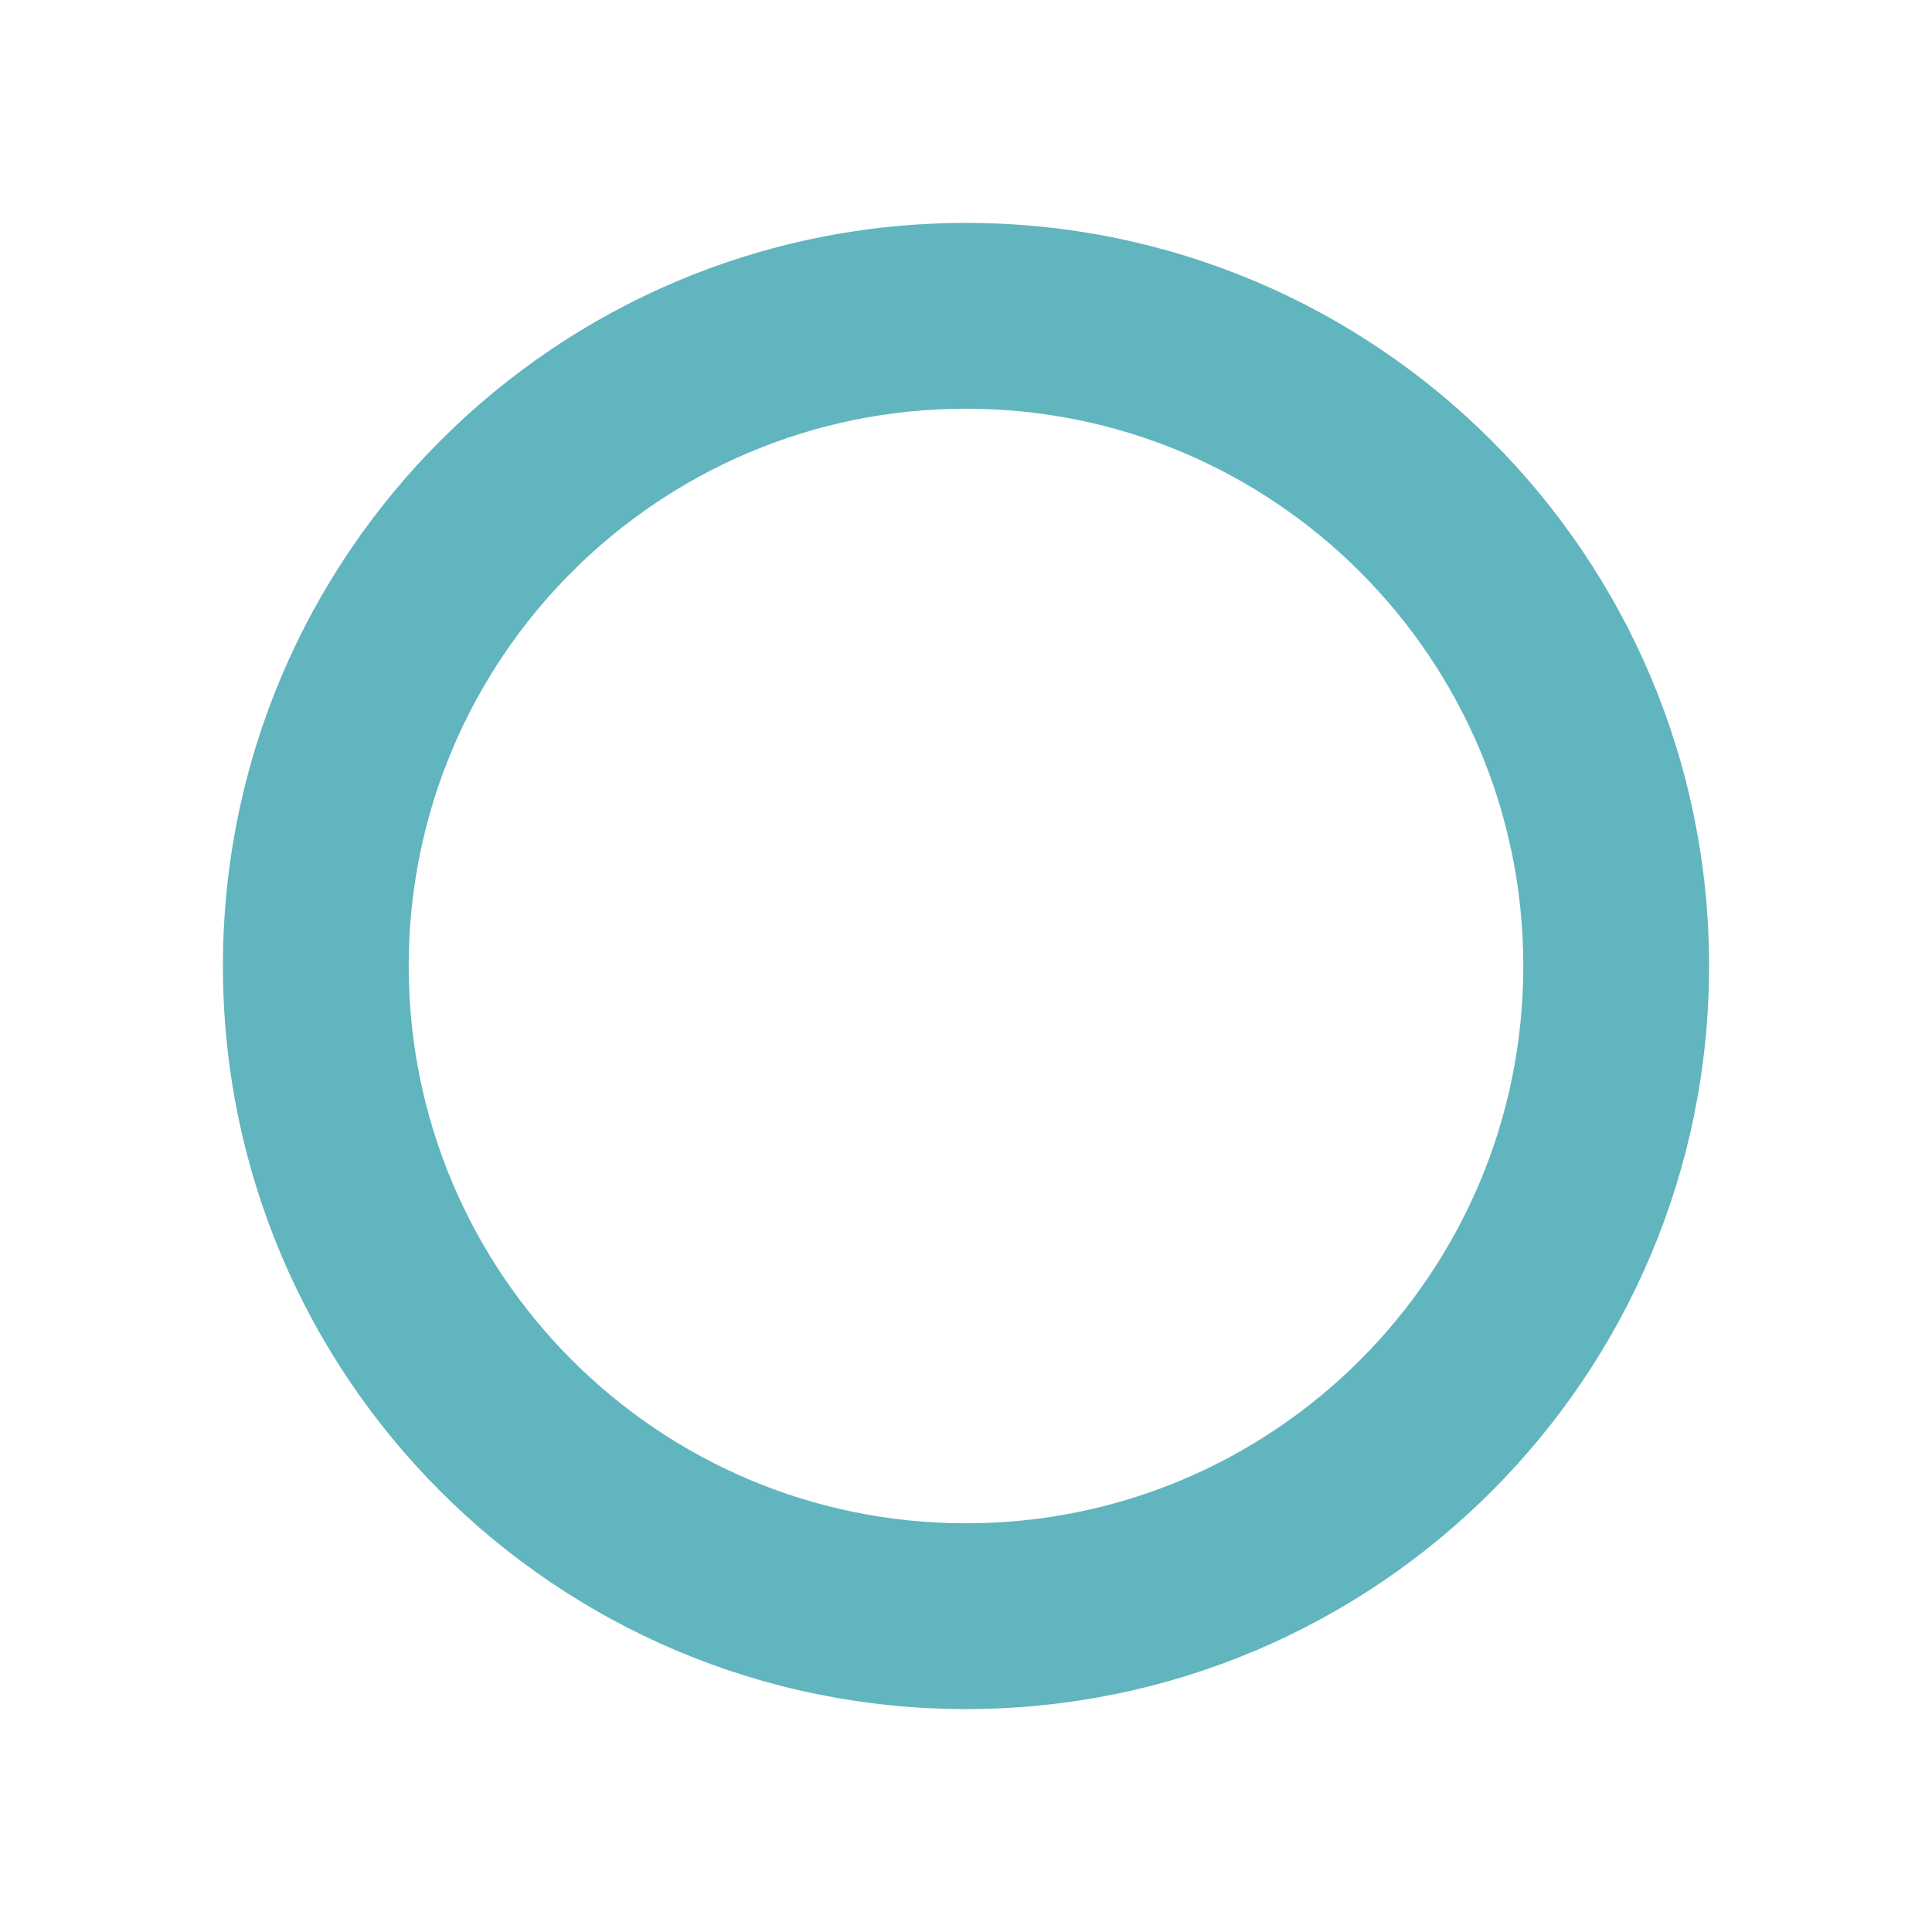
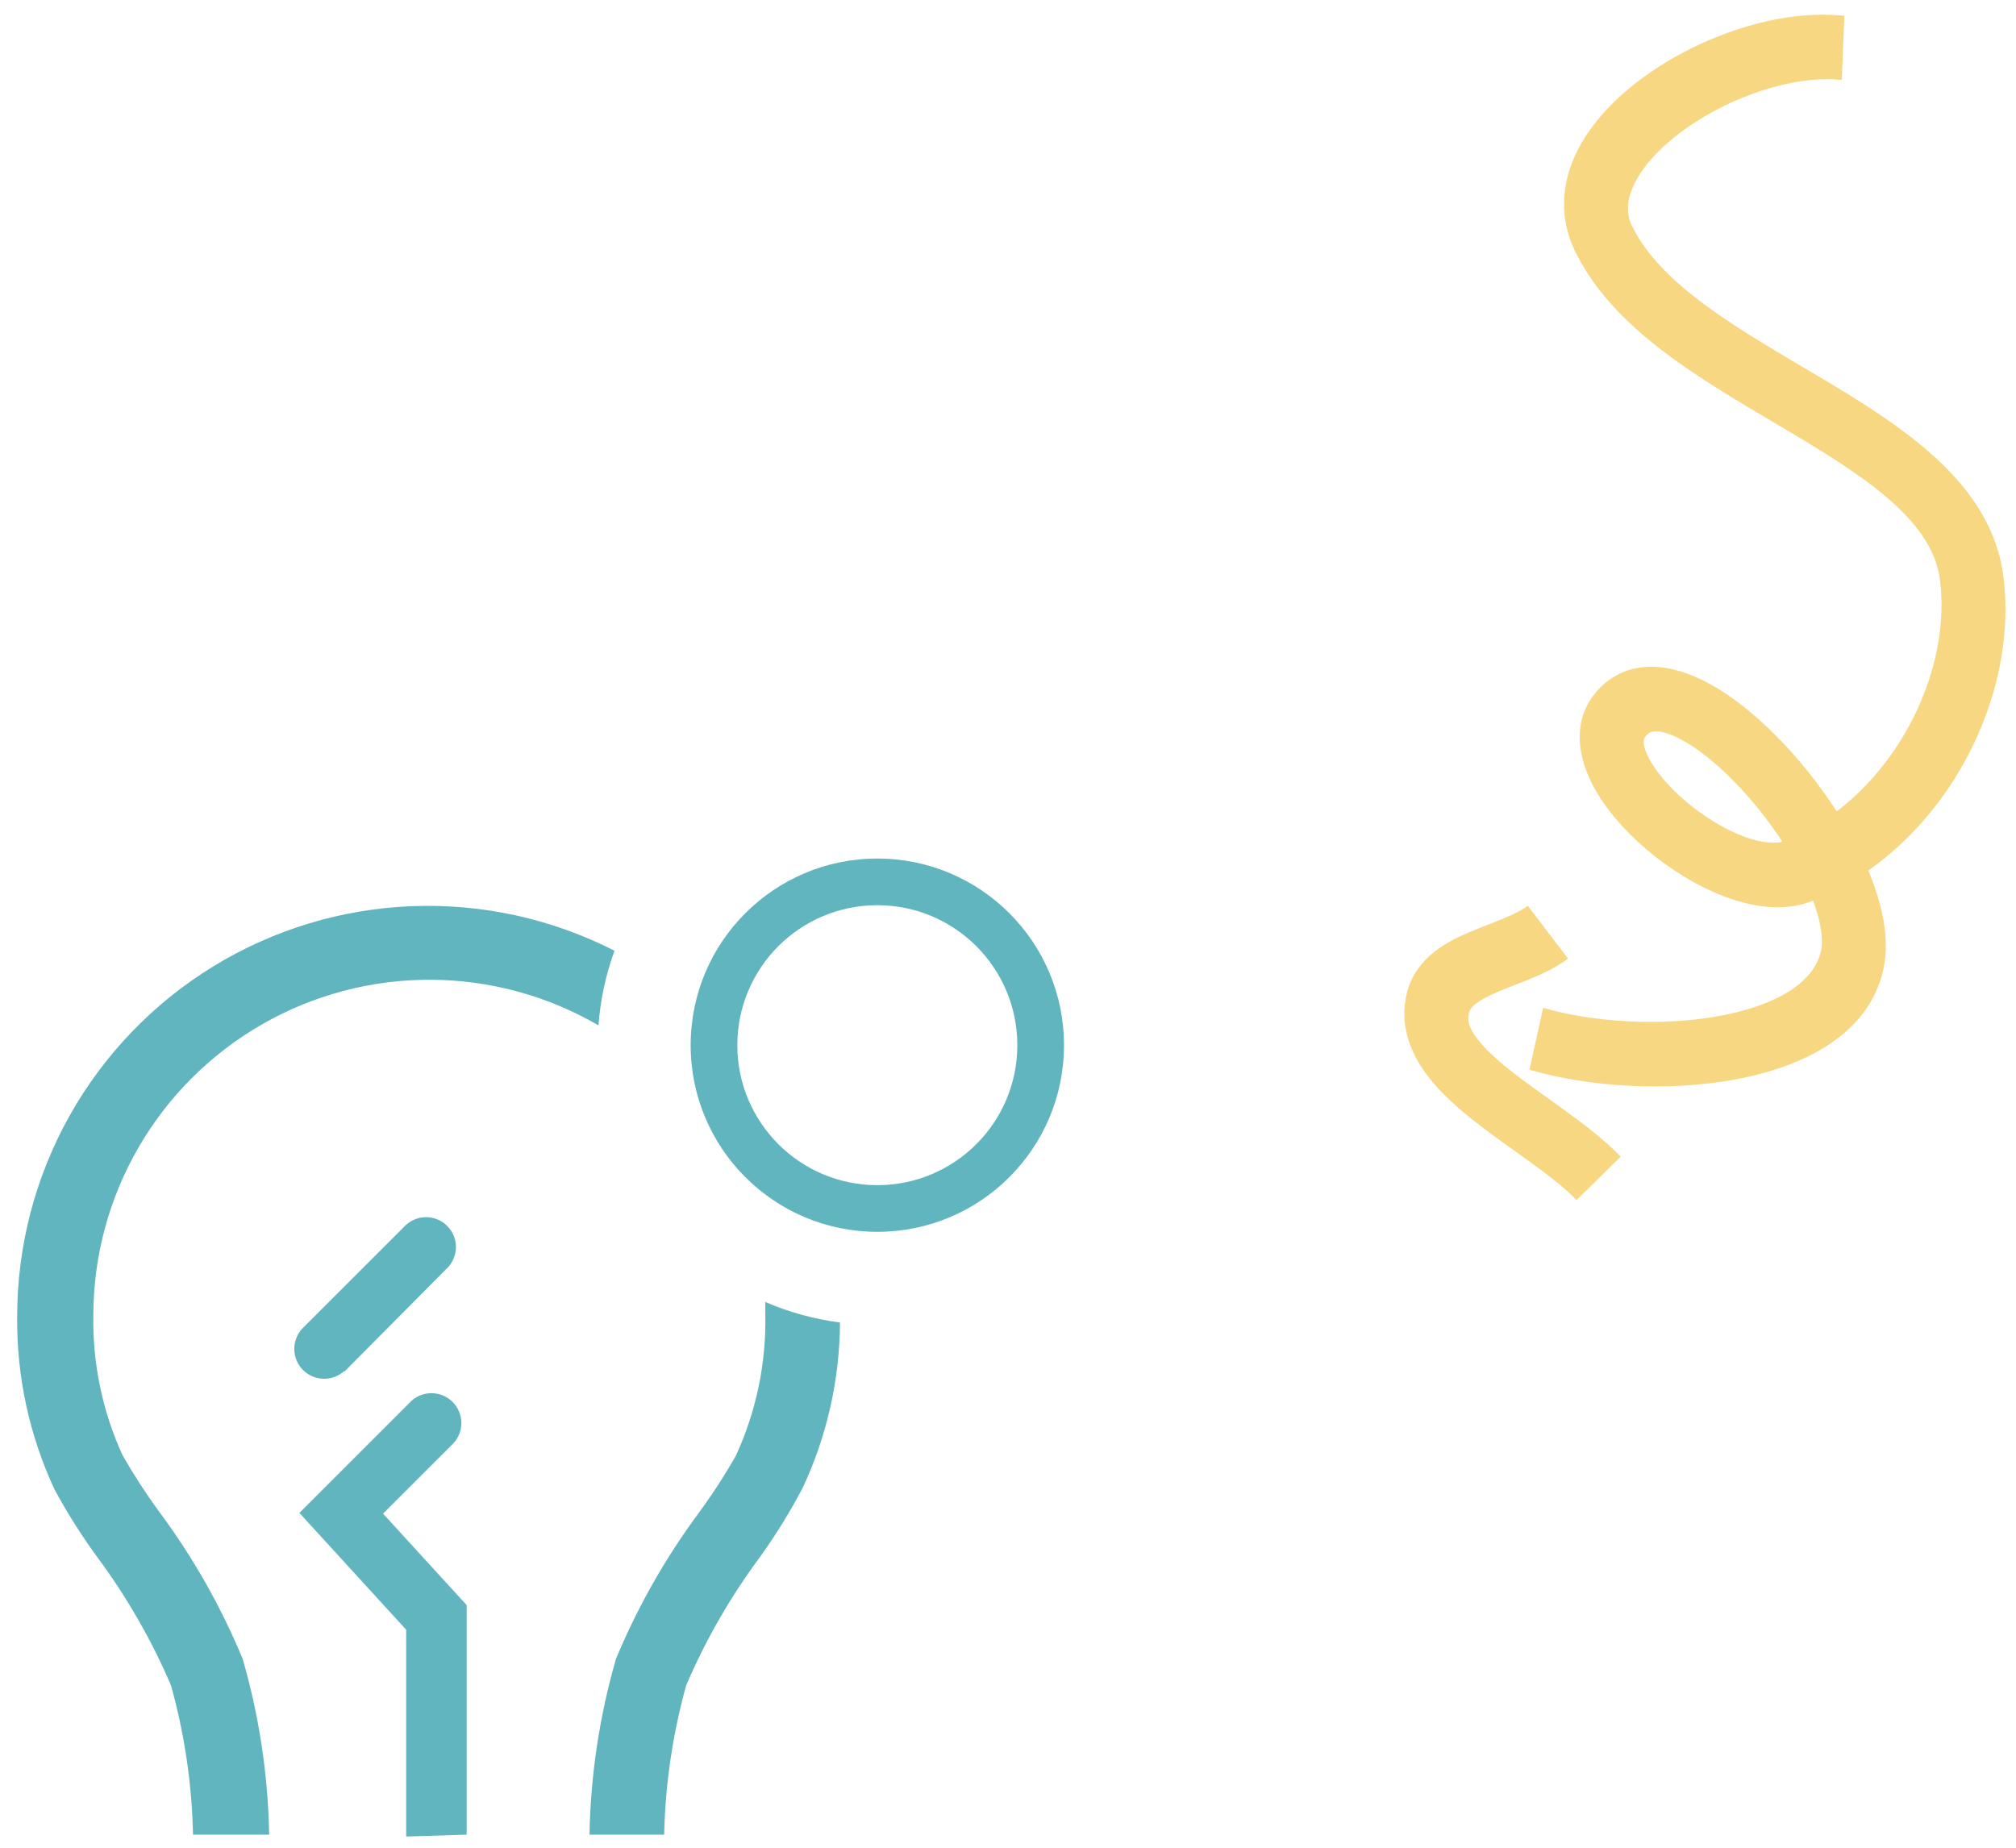
- <svg xmlns="http://www.w3.org/2000/svg" viewBox="740 3143 52 52" width="52" height="52">
+ <svg xmlns="http://www.w3.org/2000/svg" viewBox="672 3057 216 198" width="216" height="198">
  <defs>
    <clipPath id="clip-39">
      <path clip-rule="nonzero" d="M 746 3149 L 786 3149 L 786 3189 L 746 3189 Z M 746 3149 " />
    </clipPath>
    <clipPath id="clip-40">
      <path clip-rule="nonzero" d="M 766 3189 C 777.047 3189 786 3180.047 786 3169 C 786 3157.953 777.047 3149 766 3149 C 754.953 3149 746 3157.953 746 3169 C 746 3180.047 754.953 3189 766 3189 Z M 766 3189 " />
    </clipPath>
  </defs>
+   <path fill-rule="nonzero" fill="rgb(37.646%, 70.981%, 74.902%)" fill-opacity="1" d="M 722 3253.598 L 722 3229 L 713.039 3219.199 L 720.602 3211.641 C 721.152 3211.031 721.449 3210.234 721.43 3209.41 C 721.406 3208.59 721.074 3207.809 720.492 3207.227 C 719.91 3206.648 719.129 3206.312 718.309 3206.293 C 717.484 3206.27 716.688 3206.566 716.078 3207.121 L 704.078 3219.121 L 715.52 3231.641 L 715.52 3253.801 Z M 722 3253.598 " />
+   <path fill-rule="nonzero" fill="rgb(37.646%, 70.981%, 74.902%)" fill-opacity="1" d="M 708.879 3204 L 719.801 3193 C 720.121 3192.707 720.379 3192.355 720.559 3191.961 C 720.742 3191.566 720.84 3191.141 720.852 3190.707 C 720.859 3190.273 720.785 3189.844 720.621 3189.441 C 720.461 3189.039 720.219 3188.672 719.914 3188.367 C 719.609 3188.059 719.242 3187.816 718.84 3187.656 C 718.438 3187.496 718.004 3187.418 717.574 3187.43 C 717.141 3187.441 716.711 3187.539 716.32 3187.719 C 715.926 3187.898 715.57 3188.16 715.281 3188.48 L 704.359 3199.398 C 703.809 3200.008 703.512 3200.805 703.531 3201.629 C 703.551 3202.449 703.887 3203.23 704.469 3203.812 C 705.051 3204.391 705.832 3204.727 706.652 3204.746 C 707.473 3204.766 708.27 3204.473 708.879 3203.918 Z M 708.879 3204 " />
+   <path fill-rule="nonzero" fill="rgb(37.646%, 70.981%, 74.902%)" fill-opacity="1" d="M 754 3196.52 L 754 3197.918 C 754.094 3203.121 753.016 3208.273 750.84 3213 C 749.625 3215.129 748.289 3217.184 746.84 3219.16 C 743.273 3223.98 740.305 3229.219 738 3234.758 C 736.23 3240.887 735.277 3247.223 735.16 3253.598 L 743.16 3253.598 C 743.277 3248.188 744.07 3242.812 745.52 3237.598 C 747.629 3232.672 750.316 3228.016 753.52 3223.719 C 755.176 3221.395 756.672 3218.965 758 3216.441 C 760.598 3210.891 761.961 3204.848 762 3198.719 C 759.246 3198.359 756.551 3197.621 754 3196.52 Z M 754 3196.52 " />
+   <path fill-rule="nonzero" fill="rgb(37.646%, 70.981%, 74.902%)" fill-opacity="1" d="M 700.84 3253.602 C 700.723 3247.223 699.77 3240.887 698 3234.762 C 695.691 3229.191 692.707 3223.926 689.121 3219.082 C 687.672 3217.105 686.336 3215.047 685.121 3212.922 C 682.973 3208.215 681.906 3203.09 682 3197.922 C 682.012 3191.594 683.691 3185.383 686.867 3179.914 C 690.043 3174.441 694.602 3169.906 700.09 3166.758 C 705.578 3163.613 711.797 3161.965 718.121 3161.988 C 724.445 3162.008 730.656 3163.695 736.121 3166.879 C 736.324 3164.148 736.902 3161.457 737.84 3158.879 C 731.133 3155.457 723.656 3153.812 716.133 3154.105 C 708.605 3154.398 701.281 3156.617 694.859 3160.551 C 688.438 3164.484 683.133 3170 679.449 3176.57 C 675.77 3183.145 673.84 3190.547 673.84 3198.082 C 673.773 3204.477 675.141 3210.805 677.84 3216.602 C 679.176 3219.07 680.672 3221.449 682.32 3223.719 C 685.523 3228.016 688.211 3232.676 690.32 3237.602 C 691.773 3242.812 692.566 3248.188 692.68 3253.602 Z M 700.84 3253.602 " />
  <g clip-path="url(#clip-39)">
    <g clip-path="url(#clip-40)">
      <path fill-rule="nonzero" fill="rgb(37.646%, 70.981%, 74.902%)" fill-opacity="1" d="M 786 3169 L 781 3169 C 781 3177.285 774.285 3184 766 3184 L 766 3194 C 779.809 3194 791 3182.809 791 3169 Z M 766 3189 L 766 3184 C 757.715 3184 751 3177.285 751 3169 L 741 3169 C 741 3182.809 752.191 3194 766 3194 Z M 746 3169 L 751 3169 C 751 3160.715 757.715 3154 766 3154 L 766 3144 C 752.191 3144 741 3155.191 741 3169 Z M 766 3149 L 766 3154 C 774.285 3154 781 3160.715 781 3169 L 791 3169 C 791 3155.191 779.809 3144 766 3144 Z M 766 3149 " />
    </g>
  </g>
+   <path fill-rule="nonzero" fill="rgb(96.863%, 84.314%, 50.589%)" fill-opacity="1" d="M 870.453 3159.867 L 867.105 3158.906 Z M 845.453 3133.797 L 848.258 3135.973 Z M 864.633 3150.348 L 863.211 3147.113 L 863.207 3147.113 Z M 883.277 3119.133 L 879.879 3119.305 Z M 843.816 3082.586 L 840.766 3083.938 Z M 836.605 3168.316 L 835.867 3171.633 C 842.246 3173.492 850.684 3174.004 857.898 3172.676 C 864.812 3171.402 872.223 3168.09 873.797 3160.824 L 870.453 3159.867 L 867.105 3158.906 C 866.426 3162.047 862.754 3164.668 856.227 3165.867 C 850.008 3167.016 842.648 3166.547 837.34 3165 Z M 870.453 3159.867 L 873.797 3160.824 C 874.621 3157.039 873.332 3152.629 871.488 3148.762 C 869.582 3144.758 866.77 3140.699 863.68 3137.309 C 860.637 3133.965 857.066 3130.984 853.547 3129.488 C 851.766 3128.73 849.777 3128.258 847.797 3128.523 C 845.719 3128.801 843.941 3129.859 842.652 3131.621 L 845.453 3133.797 L 848.258 3135.973 C 848.578 3135.531 848.867 3135.418 849.156 3135.379 C 849.543 3135.328 850.223 3135.391 851.266 3135.832 C 853.395 3136.738 856.102 3138.84 858.789 3141.793 C 861.434 3144.695 863.805 3148.145 865.359 3151.402 C 866.977 3154.797 867.434 3157.395 867.105 3158.906 Z M 845.453 3133.797 L 842.652 3131.621 C 840.523 3134.527 841.141 3138.02 842.445 3140.719 C 843.75 3143.414 845.992 3145.973 848.453 3148.059 C 850.938 3150.164 853.887 3151.992 856.844 3153.098 C 859.723 3154.176 863.102 3154.742 866.062 3153.582 L 864.633 3150.348 L 863.207 3147.113 C 862.41 3147.426 860.945 3147.426 858.824 3146.633 C 856.781 3145.867 854.566 3144.523 852.637 3142.887 C 850.68 3141.23 849.258 3139.48 848.559 3138.039 C 847.863 3136.602 848.145 3136.125 848.258 3135.973 Z M 864.633 3150.348 L 866.059 3153.582 C 872.863 3150.918 878.383 3145.656 882.004 3139.48 C 885.621 3133.316 887.5 3125.98 886.676 3118.965 L 883.277 3119.133 L 879.879 3119.305 C 880.496 3124.57 879.094 3130.473 876.051 3135.66 C 873.012 3140.84 868.492 3145.043 863.211 3147.113 Z M 883.277 3119.133 L 886.676 3118.965 C 886.066 3113.727 883.18 3109.598 879.59 3106.246 C 876.055 3102.945 871.559 3100.145 867.23 3097.562 C 862.773 3094.906 858.48 3092.473 854.77 3089.742 C 851.07 3087.016 848.352 3084.273 846.867 3081.234 L 840.766 3083.938 C 843.031 3088.578 846.883 3092.207 850.988 3095.23 C 855.082 3098.246 859.828 3100.934 864.059 3103.457 C 868.422 3106.059 872.266 3108.492 875.137 3111.172 C 877.953 3113.801 879.539 3116.395 879.879 3119.305 Z M 843.816 3082.586 L 846.867 3081.234 C 846.238 3079.945 846.23 3078.469 847.141 3076.641 C 848.078 3074.75 849.906 3072.742 852.426 3070.918 C 857.543 3067.211 864.414 3065.023 869.328 3065.57 L 869.469 3062.133 L 869.609 3058.699 C 862.578 3057.918 854.152 3060.887 848.188 3065.203 C 845.172 3067.387 842.516 3070.109 840.977 3073.207 C 839.402 3076.375 838.918 3080.152 840.766 3083.938 Z M 843.816 3082.586 " />
+   <path fill-rule="nonzero" fill="rgb(96.863%, 84.314%, 50.589%)" fill-opacity="1" d="M 826.094 3164.352 L 822.789 3163.219 Z M 843.285 3183.27 L 845.652 3180.941 C 843.91 3179.145 841.727 3177.484 839.672 3175.996 C 837.516 3174.43 835.52 3173.062 833.707 3171.617 C 831.891 3170.168 830.637 3168.922 829.926 3167.82 C 829.301 3166.844 829.211 3166.172 829.398 3165.48 L 826.094 3164.352 L 822.789 3163.219 C 821.969 3166.219 822.781 3168.988 824.262 3171.289 C 825.656 3173.465 827.707 3175.336 829.699 3176.926 C 831.695 3178.516 834.004 3180.109 835.941 3181.516 C 837.984 3182.996 839.688 3184.32 840.922 3185.594 Z M 826.094 3164.352 L 829.398 3165.484 C 829.535 3164.973 830.141 3164.273 832.535 3163.258 C 833.07 3163.031 833.633 3162.812 834.242 3162.574 C 834.836 3162.344 835.484 3162.094 836.121 3161.824 C 837.375 3161.301 838.777 3160.637 840.008 3159.719 L 837.848 3156.891 L 835.691 3154.059 C 835.082 3154.516 834.242 3154.941 833.129 3155.41 C 832.578 3155.641 832.012 3155.859 831.398 3156.102 C 830.797 3156.332 830.152 3156.586 829.52 3156.855 C 827.246 3157.816 823.812 3159.473 822.789 3163.219 Z M 826.094 3164.352 " />
</svg>
